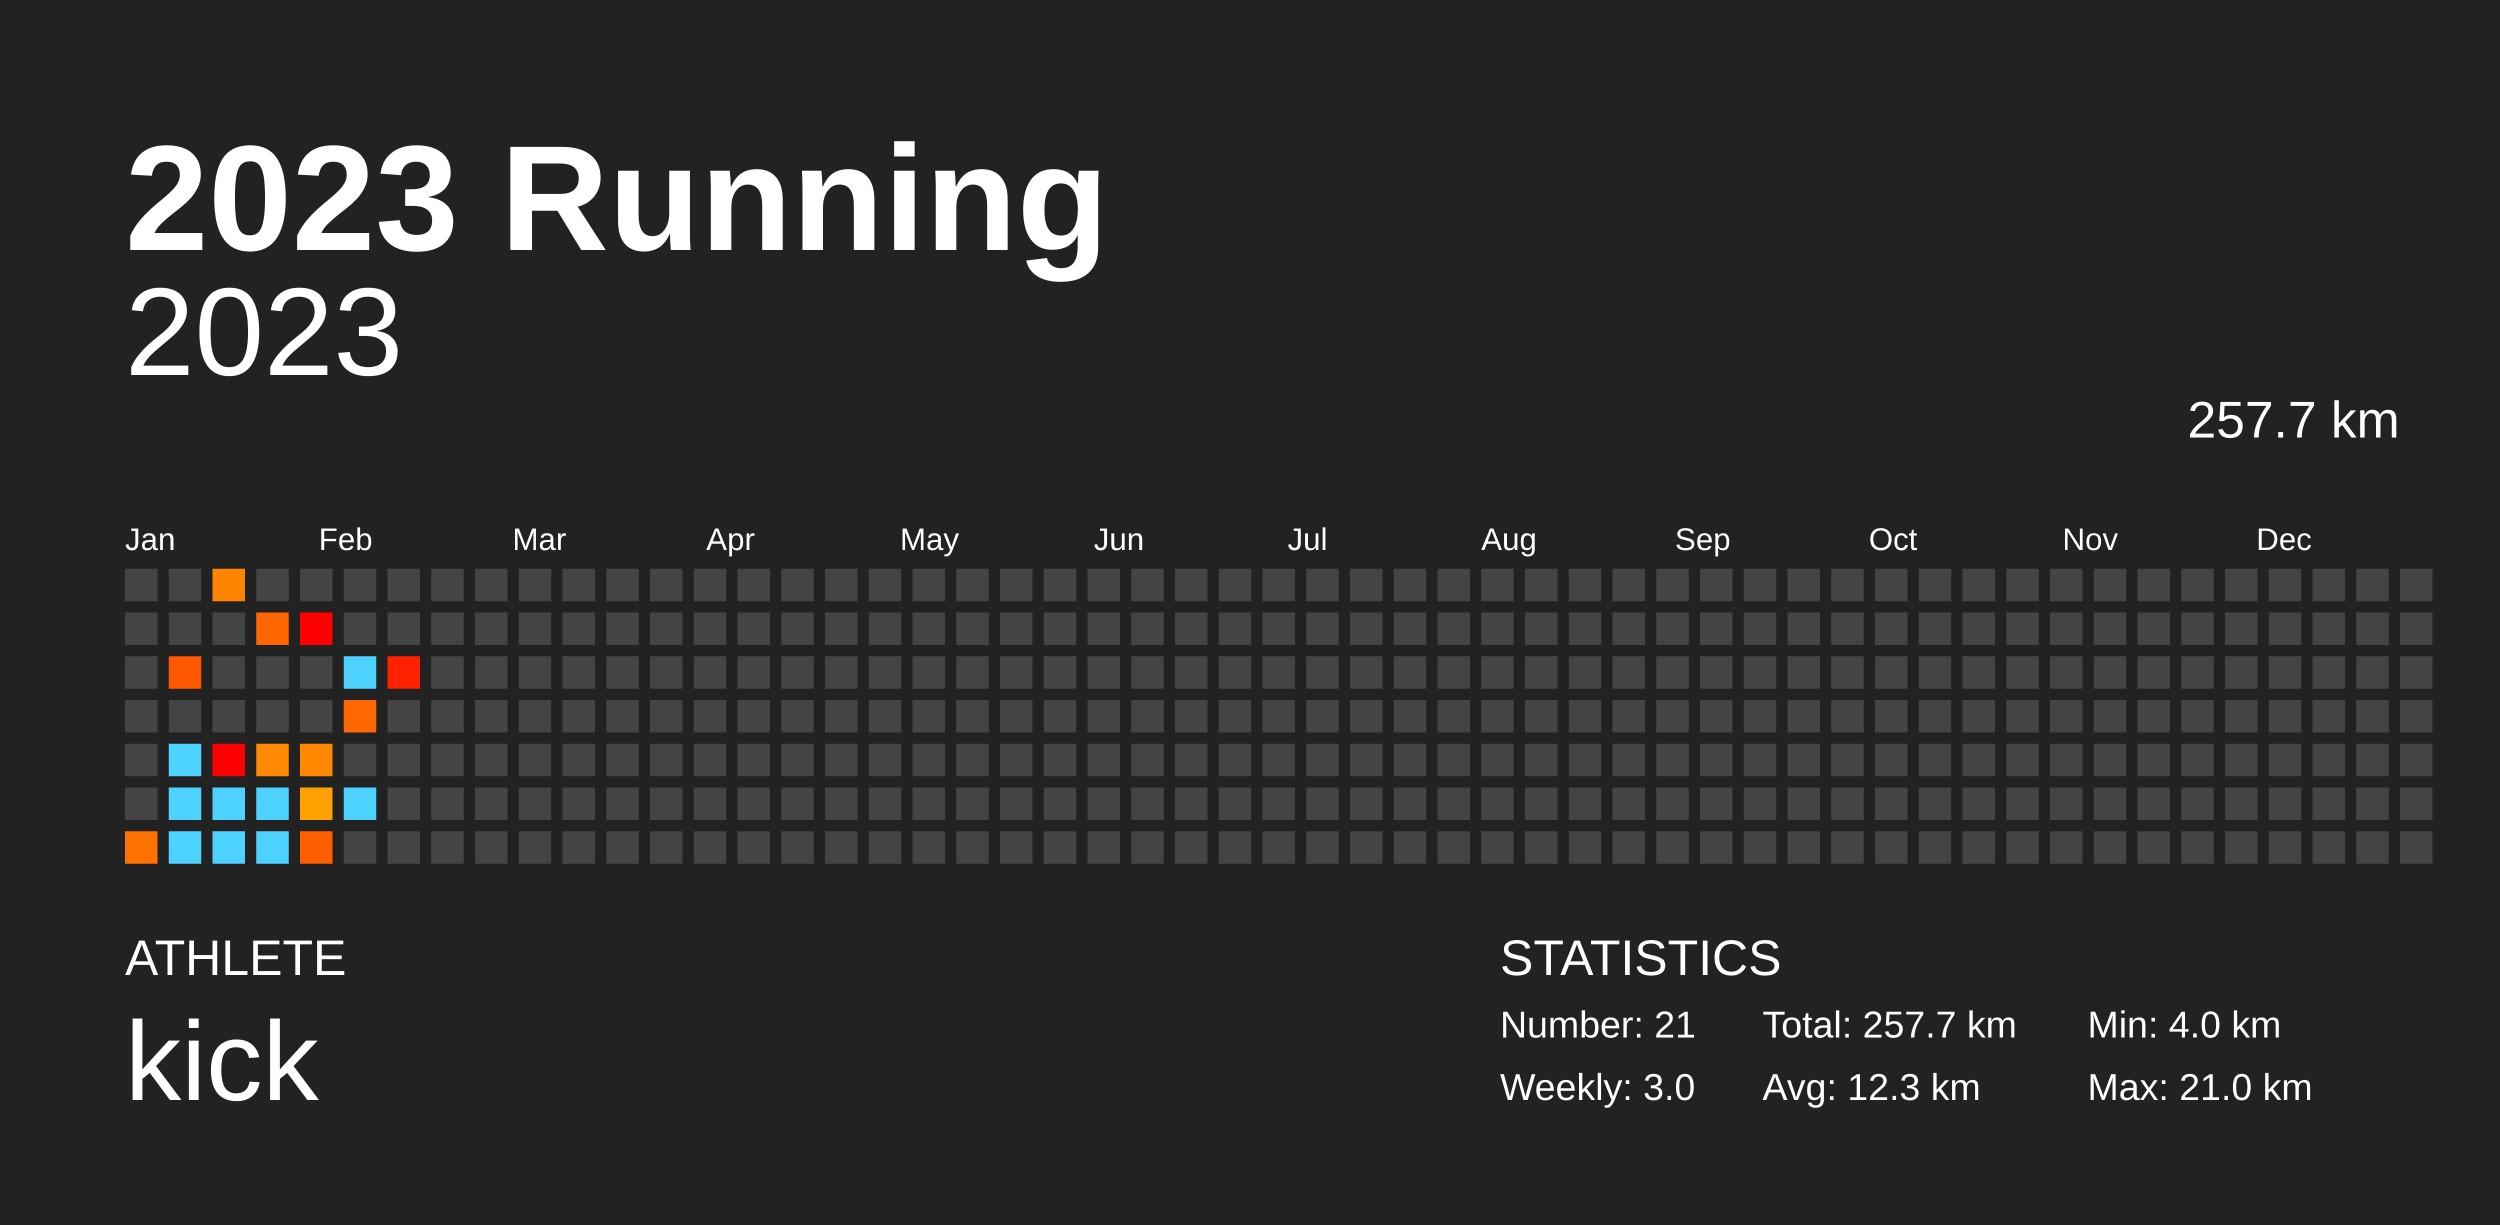
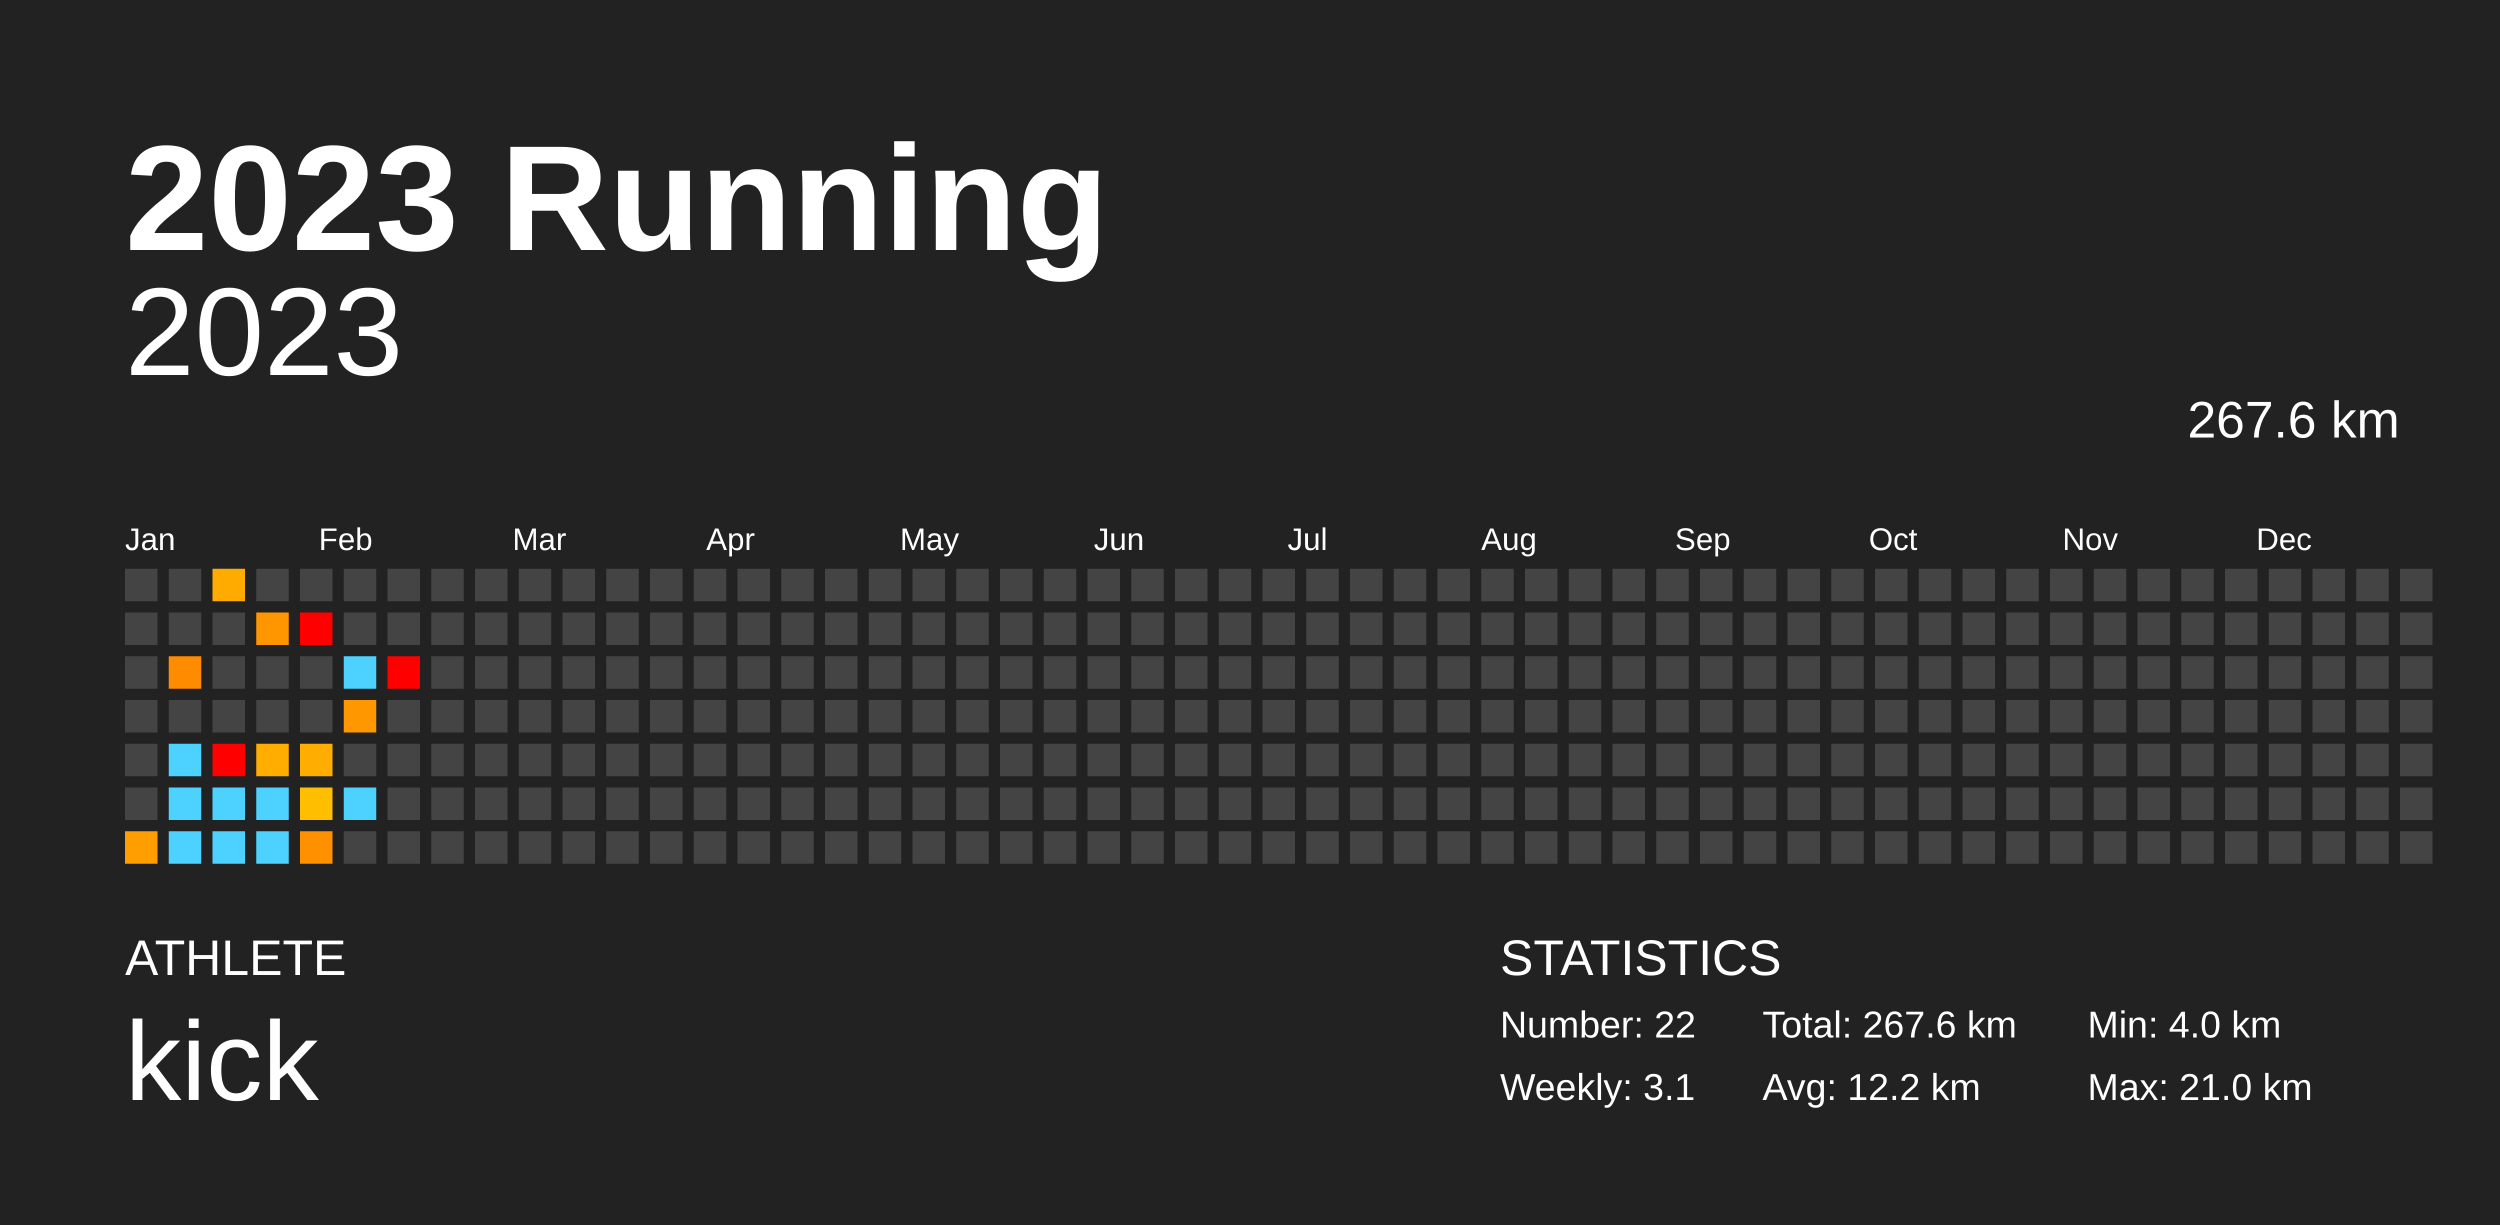
<svg xmlns="http://www.w3.org/2000/svg" baseProfile="full" height="98mm" version="1.1" viewBox="0,0,200,98" width="200mm">
  <defs />
  <rect fill="#222222" height="98" width="200" x="0" y="0" />
  <text fill="#FFFFFF" style="font-size:12px; font-family:Arial; font-weight:bold;" x="10" y="20">2023 Running</text>
  <text fill="#FFFFFF" style="font-size:4px; font-family:Arial" x="10" y="78">ATHLETE</text>
  <text fill="#FFFFFF" style="font-size:9px; font-family:Arial" x="10" y="88">kick</text>
  <text fill="#FFFFFF" style="font-size:4px; font-family:Arial" x="120" y="78">STATISTICS</text>
-   <text fill="#FFFFFF" style="font-size:3px; font-family:Arial" x="120" y="83">Number: 21</text>
-   <text fill="#FFFFFF" style="font-size:3px; font-family:Arial" x="120" y="88">Weekly: 3.0</text>
-   <text fill="#FFFFFF" style="font-size:3px; font-family:Arial" x="141" y="83">Total: 257.7 km</text>
-   <text fill="#FFFFFF" style="font-size:3px; font-family:Arial" x="141" y="88">Avg: 12.3 km</text>
+   <text fill="#FFFFFF" style="font-size:3px; font-family:Arial" x="120" y="83">Number: 22</text>
+   <text fill="#FFFFFF" style="font-size:3px; font-family:Arial" x="120" y="88">Weekly: 3.1</text>
+   <text fill="#FFFFFF" style="font-size:3px; font-family:Arial" x="141" y="83">Total: 267.6 km</text>
+   <text fill="#FFFFFF" style="font-size:3px; font-family:Arial" x="141" y="88">Avg: 12.2 km</text>
  <text fill="#FFFFFF" style="font-size:3px; font-family:Arial" x="167" y="83">Min: 4.0 km</text>
  <text fill="#FFFFFF" style="font-size:3px; font-family:Arial" x="167" y="88">Max: 21.0 km</text>
  <text alignment-baseline="hanging" fill="#FFFFFF" style="font-size:10.0px; font-family:Arial;" x="10" y="30">2023</text>
-   <text alignment-baseline="hanging" fill="#FFFFFF" style="font-size:4.125px; font-family:Arial;" x="175" y="35">257.7 km</text>
+   <text alignment-baseline="hanging" fill="#FFFFFF" style="font-size:4.125px; font-family:Arial;" x="175" y="35">267.6 km</text>
  <text fill="#FFFFFF" style="font-size:2.5px; font-family:Arial" x="10.0" y="44">Jan</text>
  <text fill="#FFFFFF" style="font-size:2.5px; font-family:Arial" x="25.5" y="44">Feb</text>
  <text fill="#FFFFFF" style="font-size:2.5px; font-family:Arial" x="41.0" y="44">Mar</text>
  <text fill="#FFFFFF" style="font-size:2.5px; font-family:Arial" x="56.5" y="44">Apr</text>
  <text fill="#FFFFFF" style="font-size:2.5px; font-family:Arial" x="72.0" y="44">May</text>
  <text fill="#FFFFFF" style="font-size:2.5px; font-family:Arial" x="87.5" y="44">Jun</text>
  <text fill="#FFFFFF" style="font-size:2.5px; font-family:Arial" x="103.0" y="44">Jul</text>
  <text fill="#FFFFFF" style="font-size:2.5px; font-family:Arial" x="118.5" y="44">Aug</text>
  <text fill="#FFFFFF" style="font-size:2.5px; font-family:Arial" x="134.0" y="44">Sep</text>
  <text fill="#FFFFFF" style="font-size:2.5px; font-family:Arial" x="149.5" y="44">Oct</text>
  <text fill="#FFFFFF" style="font-size:2.5px; font-family:Arial" x="165.0" y="44">Nov</text>
  <text fill="#FFFFFF" style="font-size:2.5px; font-family:Arial" x="180.5" y="44">Dec</text>
  <rect fill="#444444" height="2.6" width="2.6" x="10.0" y="45.5" />
  <rect fill="#444444" height="2.6" width="2.6" x="10.0" y="49.0" />
  <rect fill="#444444" height="2.6" width="2.6" x="10.0" y="52.5" />
  <rect fill="#444444" height="2.6" width="2.6" x="10.0" y="56.0" />
  <rect fill="#444444" height="2.6" width="2.6" x="10.0" y="59.5" />
  <rect fill="#444444" height="2.6" width="2.6" x="10.0" y="63.0" />
-   <rect fill="#ff7200" height="2.6" width="2.6" x="10.0" y="66.5" />
+   <rect fill="#ff9e00" height="2.6" width="2.6" x="10.0" y="66.5" />
  <rect fill="#444444" height="2.6" width="2.6" x="13.5" y="45.5" />
  <rect fill="#444444" height="2.6" width="2.6" x="13.5" y="49.0" />
-   <rect fill="#ff5800" height="2.6" width="2.6" x="13.5" y="52.5" />
+   <rect fill="#ff8c00" height="2.6" width="2.6" x="13.5" y="52.5" />
  <rect fill="#444444" height="2.6" width="2.6" x="13.5" y="56.0" />
  <rect fill="#4dd2ff" height="2.6" width="2.6" x="13.5" y="59.5" />
  <rect fill="#4dd2ff" height="2.6" width="2.6" x="13.5" y="63.0" />
  <rect fill="#4dd2ff" height="2.6" width="2.6" x="13.5" y="66.5" />
-   <rect fill="#ff8400" height="2.6" width="2.6" x="17.0" y="45.5" />
+   <rect fill="#ffab00" height="2.6" width="2.6" x="17.0" y="45.5" />
  <rect fill="#444444" height="2.6" width="2.6" x="17.0" y="49.0" />
  <rect fill="#444444" height="2.6" width="2.6" x="17.0" y="52.5" />
  <rect fill="#444444" height="2.6" width="2.6" x="17.0" y="56.0" />
  <rect fill="red" height="2.6" width="2.6" x="17.0" y="59.5" />
  <rect fill="#4dd2ff" height="2.6" width="2.6" x="17.0" y="63.0" />
  <rect fill="#4dd2ff" height="2.6" width="2.6" x="17.0" y="66.5" />
  <rect fill="#444444" height="2.6" width="2.6" x="20.5" y="45.5" />
-   <rect fill="#ff6600" height="2.6" width="2.6" x="20.5" y="49.0" />
+   <rect fill="#ff9600" height="2.6" width="2.6" x="20.5" y="49.0" />
  <rect fill="#444444" height="2.6" width="2.6" x="20.5" y="52.5" />
  <rect fill="#444444" height="2.6" width="2.6" x="20.5" y="56.0" />
-   <rect fill="#ff8900" height="2.6" width="2.6" x="20.5" y="59.5" />
+   <rect fill="#ffae00" height="2.6" width="2.6" x="20.5" y="59.5" />
  <rect fill="#4dd2ff" height="2.6" width="2.6" x="20.5" y="63.0" />
  <rect fill="#4dd2ff" height="2.6" width="2.6" x="20.5" y="66.5" />
  <rect fill="#444444" height="2.6" width="2.6" x="24.0" y="45.5" />
  <rect fill="red" height="2.6" width="2.6" x="24.0" y="49.0" />
  <rect fill="#444444" height="2.6" width="2.6" x="24.0" y="52.5" />
  <rect fill="#444444" height="2.6" width="2.6" x="24.0" y="56.0" />
-   <rect fill="#ff8800" height="2.6" width="2.6" x="24.0" y="59.5" />
-   <rect fill="#ffa100" height="2.6" width="2.6" x="24.0" y="63.0" />
-   <rect fill="#ff5f00" height="2.6" width="2.6" x="24.0" y="66.5" />
+   <rect fill="#ffad00" height="2.6" width="2.6" x="24.0" y="59.5" />
+   <rect fill="#ffbe00" height="2.6" width="2.6" x="24.0" y="63.0" />
+   <rect fill="#ff9100" height="2.6" width="2.6" x="24.0" y="66.5" />
  <rect fill="#444444" height="2.6" width="2.6" x="27.5" y="45.5" />
  <rect fill="#444444" height="2.6" width="2.6" x="27.5" y="49.0" />
  <rect fill="#4dd2ff" height="2.6" width="2.6" x="27.5" y="52.5" />
-   <rect fill="#ff6800" height="2.6" width="2.6" x="27.5" y="56.0" />
+   <rect fill="#ff9700" height="2.6" width="2.6" x="27.5" y="56.0" />
  <rect fill="#444444" height="2.6" width="2.6" x="27.5" y="59.5" />
  <rect fill="#4dd2ff" height="2.6" width="2.6" x="27.5" y="63.0" />
  <rect fill="#444444" height="2.6" width="2.6" x="27.5" y="66.5" />
  <rect fill="#444444" height="2.6" width="2.6" x="31.0" y="45.5" />
  <rect fill="#444444" height="2.6" width="2.6" x="31.0" y="49.0" />
-   <rect fill="#ff2100" height="2.6" width="2.6" x="31.0" y="52.5" />
+   <rect fill="red" height="2.6" width="2.6" x="31.0" y="52.5" />
  <rect fill="#444444" height="2.6" width="2.6" x="31.0" y="56.0" />
  <rect fill="#444444" height="2.6" width="2.6" x="31.0" y="59.5" />
  <rect fill="#444444" height="2.6" width="2.6" x="31.0" y="63.0" />
  <rect fill="#444444" height="2.6" width="2.6" x="31.0" y="66.5" />
  <rect fill="#444444" height="2.6" width="2.6" x="34.5" y="45.5" />
  <rect fill="#444444" height="2.6" width="2.6" x="34.5" y="49.0" />
  <rect fill="#444444" height="2.6" width="2.6" x="34.5" y="52.5" />
  <rect fill="#444444" height="2.6" width="2.6" x="34.5" y="56.0" />
  <rect fill="#444444" height="2.6" width="2.6" x="34.5" y="59.5" />
  <rect fill="#444444" height="2.6" width="2.6" x="34.5" y="63.0" />
  <rect fill="#444444" height="2.6" width="2.6" x="34.5" y="66.5" />
  <rect fill="#444444" height="2.6" width="2.6" x="38.0" y="45.5" />
  <rect fill="#444444" height="2.6" width="2.6" x="38.0" y="49.0" />
  <rect fill="#444444" height="2.6" width="2.6" x="38.0" y="52.5" />
  <rect fill="#444444" height="2.6" width="2.6" x="38.0" y="56.0" />
  <rect fill="#444444" height="2.6" width="2.6" x="38.0" y="59.5" />
  <rect fill="#444444" height="2.6" width="2.6" x="38.0" y="63.0" />
  <rect fill="#444444" height="2.6" width="2.6" x="38.0" y="66.5" />
  <rect fill="#444444" height="2.6" width="2.6" x="41.5" y="45.5" />
  <rect fill="#444444" height="2.6" width="2.6" x="41.5" y="49.0" />
  <rect fill="#444444" height="2.6" width="2.6" x="41.5" y="52.5" />
  <rect fill="#444444" height="2.6" width="2.6" x="41.5" y="56.0" />
  <rect fill="#444444" height="2.6" width="2.6" x="41.5" y="59.5" />
  <rect fill="#444444" height="2.6" width="2.6" x="41.5" y="63.0" />
  <rect fill="#444444" height="2.6" width="2.6" x="41.5" y="66.5" />
  <rect fill="#444444" height="2.6" width="2.6" x="45.0" y="45.5" />
  <rect fill="#444444" height="2.6" width="2.6" x="45.0" y="49.0" />
  <rect fill="#444444" height="2.6" width="2.6" x="45.0" y="52.5" />
  <rect fill="#444444" height="2.6" width="2.6" x="45.0" y="56.0" />
  <rect fill="#444444" height="2.6" width="2.6" x="45.0" y="59.5" />
  <rect fill="#444444" height="2.6" width="2.6" x="45.0" y="63.0" />
  <rect fill="#444444" height="2.6" width="2.6" x="45.0" y="66.5" />
  <rect fill="#444444" height="2.6" width="2.6" x="48.5" y="45.5" />
  <rect fill="#444444" height="2.6" width="2.6" x="48.5" y="49.0" />
  <rect fill="#444444" height="2.6" width="2.6" x="48.5" y="52.5" />
  <rect fill="#444444" height="2.6" width="2.6" x="48.5" y="56.0" />
  <rect fill="#444444" height="2.6" width="2.6" x="48.5" y="59.5" />
  <rect fill="#444444" height="2.6" width="2.6" x="48.5" y="63.0" />
  <rect fill="#444444" height="2.6" width="2.6" x="48.5" y="66.5" />
  <rect fill="#444444" height="2.6" width="2.6" x="52.0" y="45.5" />
  <rect fill="#444444" height="2.6" width="2.6" x="52.0" y="49.0" />
  <rect fill="#444444" height="2.6" width="2.6" x="52.0" y="52.5" />
  <rect fill="#444444" height="2.6" width="2.6" x="52.0" y="56.0" />
  <rect fill="#444444" height="2.6" width="2.6" x="52.0" y="59.5" />
  <rect fill="#444444" height="2.6" width="2.6" x="52.0" y="63.0" />
  <rect fill="#444444" height="2.6" width="2.6" x="52.0" y="66.5" />
  <rect fill="#444444" height="2.6" width="2.6" x="55.5" y="45.5" />
  <rect fill="#444444" height="2.6" width="2.6" x="55.5" y="49.0" />
  <rect fill="#444444" height="2.6" width="2.6" x="55.5" y="52.5" />
  <rect fill="#444444" height="2.6" width="2.6" x="55.5" y="56.0" />
  <rect fill="#444444" height="2.6" width="2.6" x="55.5" y="59.5" />
  <rect fill="#444444" height="2.6" width="2.6" x="55.5" y="63.0" />
  <rect fill="#444444" height="2.6" width="2.6" x="55.5" y="66.5" />
  <rect fill="#444444" height="2.6" width="2.6" x="59.0" y="45.5" />
  <rect fill="#444444" height="2.6" width="2.6" x="59.0" y="49.0" />
  <rect fill="#444444" height="2.6" width="2.6" x="59.0" y="52.5" />
  <rect fill="#444444" height="2.6" width="2.6" x="59.0" y="56.0" />
  <rect fill="#444444" height="2.6" width="2.6" x="59.0" y="59.5" />
  <rect fill="#444444" height="2.6" width="2.6" x="59.0" y="63.0" />
  <rect fill="#444444" height="2.6" width="2.6" x="59.0" y="66.5" />
  <rect fill="#444444" height="2.6" width="2.6" x="62.5" y="45.5" />
  <rect fill="#444444" height="2.6" width="2.6" x="62.5" y="49.0" />
  <rect fill="#444444" height="2.6" width="2.6" x="62.5" y="52.5" />
  <rect fill="#444444" height="2.6" width="2.6" x="62.5" y="56.0" />
  <rect fill="#444444" height="2.6" width="2.6" x="62.5" y="59.5" />
  <rect fill="#444444" height="2.6" width="2.6" x="62.5" y="63.0" />
  <rect fill="#444444" height="2.6" width="2.6" x="62.5" y="66.5" />
  <rect fill="#444444" height="2.6" width="2.6" x="66.0" y="45.5" />
  <rect fill="#444444" height="2.6" width="2.6" x="66.0" y="49.0" />
  <rect fill="#444444" height="2.6" width="2.6" x="66.0" y="52.5" />
  <rect fill="#444444" height="2.6" width="2.6" x="66.0" y="56.0" />
  <rect fill="#444444" height="2.6" width="2.6" x="66.0" y="59.5" />
  <rect fill="#444444" height="2.6" width="2.6" x="66.0" y="63.0" />
  <rect fill="#444444" height="2.6" width="2.6" x="66.0" y="66.5" />
  <rect fill="#444444" height="2.6" width="2.6" x="69.5" y="45.5" />
  <rect fill="#444444" height="2.6" width="2.6" x="69.5" y="49.0" />
  <rect fill="#444444" height="2.6" width="2.6" x="69.5" y="52.5" />
  <rect fill="#444444" height="2.6" width="2.6" x="69.5" y="56.0" />
  <rect fill="#444444" height="2.6" width="2.6" x="69.5" y="59.5" />
  <rect fill="#444444" height="2.6" width="2.6" x="69.5" y="63.0" />
  <rect fill="#444444" height="2.6" width="2.6" x="69.5" y="66.5" />
  <rect fill="#444444" height="2.6" width="2.6" x="73.0" y="45.5" />
  <rect fill="#444444" height="2.6" width="2.6" x="73.0" y="49.0" />
  <rect fill="#444444" height="2.6" width="2.6" x="73.0" y="52.5" />
  <rect fill="#444444" height="2.6" width="2.6" x="73.0" y="56.0" />
  <rect fill="#444444" height="2.6" width="2.6" x="73.0" y="59.5" />
  <rect fill="#444444" height="2.6" width="2.6" x="73.0" y="63.0" />
  <rect fill="#444444" height="2.6" width="2.6" x="73.0" y="66.5" />
  <rect fill="#444444" height="2.6" width="2.6" x="76.5" y="45.5" />
  <rect fill="#444444" height="2.6" width="2.6" x="76.5" y="49.0" />
  <rect fill="#444444" height="2.6" width="2.6" x="76.5" y="52.5" />
  <rect fill="#444444" height="2.6" width="2.6" x="76.5" y="56.0" />
  <rect fill="#444444" height="2.6" width="2.6" x="76.5" y="59.5" />
  <rect fill="#444444" height="2.6" width="2.6" x="76.5" y="63.0" />
  <rect fill="#444444" height="2.6" width="2.6" x="76.5" y="66.5" />
  <rect fill="#444444" height="2.6" width="2.6" x="80.0" y="45.5" />
  <rect fill="#444444" height="2.6" width="2.6" x="80.0" y="49.0" />
  <rect fill="#444444" height="2.6" width="2.6" x="80.0" y="52.5" />
  <rect fill="#444444" height="2.6" width="2.6" x="80.0" y="56.0" />
  <rect fill="#444444" height="2.6" width="2.6" x="80.0" y="59.5" />
  <rect fill="#444444" height="2.6" width="2.6" x="80.0" y="63.0" />
  <rect fill="#444444" height="2.6" width="2.6" x="80.0" y="66.5" />
  <rect fill="#444444" height="2.6" width="2.6" x="83.5" y="45.5" />
  <rect fill="#444444" height="2.6" width="2.6" x="83.5" y="49.0" />
  <rect fill="#444444" height="2.6" width="2.6" x="83.5" y="52.5" />
  <rect fill="#444444" height="2.6" width="2.6" x="83.5" y="56.0" />
  <rect fill="#444444" height="2.6" width="2.6" x="83.5" y="59.5" />
  <rect fill="#444444" height="2.6" width="2.6" x="83.5" y="63.0" />
  <rect fill="#444444" height="2.6" width="2.6" x="83.5" y="66.5" />
  <rect fill="#444444" height="2.6" width="2.6" x="87.0" y="45.5" />
  <rect fill="#444444" height="2.6" width="2.6" x="87.0" y="49.0" />
  <rect fill="#444444" height="2.6" width="2.6" x="87.0" y="52.5" />
  <rect fill="#444444" height="2.6" width="2.6" x="87.0" y="56.0" />
  <rect fill="#444444" height="2.6" width="2.6" x="87.0" y="59.5" />
  <rect fill="#444444" height="2.6" width="2.6" x="87.0" y="63.0" />
  <rect fill="#444444" height="2.6" width="2.6" x="87.0" y="66.5" />
  <rect fill="#444444" height="2.6" width="2.6" x="90.5" y="45.5" />
  <rect fill="#444444" height="2.6" width="2.6" x="90.5" y="49.0" />
  <rect fill="#444444" height="2.6" width="2.6" x="90.5" y="52.5" />
  <rect fill="#444444" height="2.6" width="2.6" x="90.5" y="56.0" />
  <rect fill="#444444" height="2.6" width="2.6" x="90.5" y="59.5" />
  <rect fill="#444444" height="2.6" width="2.6" x="90.5" y="63.0" />
  <rect fill="#444444" height="2.6" width="2.6" x="90.5" y="66.5" />
  <rect fill="#444444" height="2.6" width="2.6" x="94.0" y="45.5" />
  <rect fill="#444444" height="2.6" width="2.6" x="94.0" y="49.0" />
  <rect fill="#444444" height="2.6" width="2.6" x="94.0" y="52.5" />
  <rect fill="#444444" height="2.6" width="2.6" x="94.0" y="56.0" />
  <rect fill="#444444" height="2.6" width="2.6" x="94.0" y="59.5" />
  <rect fill="#444444" height="2.6" width="2.6" x="94.0" y="63.0" />
  <rect fill="#444444" height="2.6" width="2.6" x="94.0" y="66.5" />
  <rect fill="#444444" height="2.6" width="2.6" x="97.5" y="45.5" />
  <rect fill="#444444" height="2.6" width="2.6" x="97.5" y="49.0" />
  <rect fill="#444444" height="2.6" width="2.6" x="97.5" y="52.5" />
  <rect fill="#444444" height="2.6" width="2.6" x="97.5" y="56.0" />
  <rect fill="#444444" height="2.6" width="2.6" x="97.5" y="59.5" />
  <rect fill="#444444" height="2.6" width="2.6" x="97.5" y="63.0" />
  <rect fill="#444444" height="2.6" width="2.6" x="97.5" y="66.5" />
  <rect fill="#444444" height="2.6" width="2.6" x="101.0" y="45.5" />
  <rect fill="#444444" height="2.6" width="2.6" x="101.0" y="49.0" />
  <rect fill="#444444" height="2.6" width="2.6" x="101.0" y="52.5" />
  <rect fill="#444444" height="2.6" width="2.6" x="101.0" y="56.0" />
  <rect fill="#444444" height="2.6" width="2.6" x="101.0" y="59.5" />
  <rect fill="#444444" height="2.6" width="2.6" x="101.0" y="63.0" />
  <rect fill="#444444" height="2.6" width="2.6" x="101.0" y="66.5" />
  <rect fill="#444444" height="2.6" width="2.6" x="104.5" y="45.5" />
  <rect fill="#444444" height="2.6" width="2.6" x="104.5" y="49.0" />
  <rect fill="#444444" height="2.6" width="2.6" x="104.5" y="52.5" />
  <rect fill="#444444" height="2.6" width="2.6" x="104.5" y="56.0" />
  <rect fill="#444444" height="2.6" width="2.6" x="104.5" y="59.5" />
  <rect fill="#444444" height="2.6" width="2.6" x="104.5" y="63.0" />
  <rect fill="#444444" height="2.6" width="2.6" x="104.5" y="66.5" />
  <rect fill="#444444" height="2.6" width="2.6" x="108.0" y="45.5" />
  <rect fill="#444444" height="2.6" width="2.6" x="108.0" y="49.0" />
  <rect fill="#444444" height="2.6" width="2.6" x="108.0" y="52.5" />
  <rect fill="#444444" height="2.6" width="2.6" x="108.0" y="56.0" />
  <rect fill="#444444" height="2.6" width="2.6" x="108.0" y="59.5" />
  <rect fill="#444444" height="2.6" width="2.6" x="108.0" y="63.0" />
  <rect fill="#444444" height="2.6" width="2.6" x="108.0" y="66.5" />
  <rect fill="#444444" height="2.6" width="2.6" x="111.5" y="45.5" />
  <rect fill="#444444" height="2.6" width="2.6" x="111.5" y="49.0" />
  <rect fill="#444444" height="2.6" width="2.6" x="111.5" y="52.5" />
  <rect fill="#444444" height="2.6" width="2.6" x="111.5" y="56.0" />
  <rect fill="#444444" height="2.6" width="2.6" x="111.5" y="59.5" />
  <rect fill="#444444" height="2.6" width="2.6" x="111.5" y="63.0" />
  <rect fill="#444444" height="2.6" width="2.6" x="111.5" y="66.5" />
  <rect fill="#444444" height="2.6" width="2.6" x="115.0" y="45.5" />
  <rect fill="#444444" height="2.6" width="2.6" x="115.0" y="49.0" />
  <rect fill="#444444" height="2.6" width="2.6" x="115.0" y="52.5" />
  <rect fill="#444444" height="2.6" width="2.6" x="115.0" y="56.0" />
  <rect fill="#444444" height="2.6" width="2.6" x="115.0" y="59.5" />
  <rect fill="#444444" height="2.6" width="2.6" x="115.0" y="63.0" />
  <rect fill="#444444" height="2.6" width="2.6" x="115.0" y="66.5" />
  <rect fill="#444444" height="2.6" width="2.6" x="118.5" y="45.5" />
  <rect fill="#444444" height="2.6" width="2.6" x="118.5" y="49.0" />
  <rect fill="#444444" height="2.6" width="2.6" x="118.5" y="52.5" />
  <rect fill="#444444" height="2.6" width="2.6" x="118.5" y="56.0" />
  <rect fill="#444444" height="2.6" width="2.6" x="118.5" y="59.5" />
  <rect fill="#444444" height="2.6" width="2.6" x="118.5" y="63.0" />
  <rect fill="#444444" height="2.6" width="2.6" x="118.5" y="66.5" />
  <rect fill="#444444" height="2.6" width="2.6" x="122.0" y="45.5" />
  <rect fill="#444444" height="2.6" width="2.6" x="122.0" y="49.0" />
  <rect fill="#444444" height="2.6" width="2.6" x="122.0" y="52.5" />
  <rect fill="#444444" height="2.6" width="2.6" x="122.0" y="56.0" />
  <rect fill="#444444" height="2.6" width="2.6" x="122.0" y="59.5" />
  <rect fill="#444444" height="2.6" width="2.6" x="122.0" y="63.0" />
  <rect fill="#444444" height="2.6" width="2.6" x="122.0" y="66.5" />
  <rect fill="#444444" height="2.6" width="2.6" x="125.5" y="45.5" />
  <rect fill="#444444" height="2.6" width="2.6" x="125.5" y="49.0" />
  <rect fill="#444444" height="2.6" width="2.6" x="125.5" y="52.5" />
  <rect fill="#444444" height="2.6" width="2.6" x="125.5" y="56.0" />
  <rect fill="#444444" height="2.6" width="2.6" x="125.5" y="59.5" />
  <rect fill="#444444" height="2.6" width="2.6" x="125.5" y="63.0" />
  <rect fill="#444444" height="2.6" width="2.6" x="125.5" y="66.5" />
  <rect fill="#444444" height="2.6" width="2.6" x="129.0" y="45.5" />
  <rect fill="#444444" height="2.6" width="2.6" x="129.0" y="49.0" />
  <rect fill="#444444" height="2.6" width="2.6" x="129.0" y="52.5" />
  <rect fill="#444444" height="2.6" width="2.6" x="129.0" y="56.0" />
  <rect fill="#444444" height="2.6" width="2.6" x="129.0" y="59.5" />
  <rect fill="#444444" height="2.6" width="2.6" x="129.0" y="63.0" />
  <rect fill="#444444" height="2.6" width="2.6" x="129.0" y="66.5" />
  <rect fill="#444444" height="2.6" width="2.6" x="132.5" y="45.5" />
  <rect fill="#444444" height="2.6" width="2.6" x="132.5" y="49.0" />
  <rect fill="#444444" height="2.6" width="2.6" x="132.5" y="52.5" />
  <rect fill="#444444" height="2.6" width="2.6" x="132.5" y="56.0" />
  <rect fill="#444444" height="2.6" width="2.6" x="132.5" y="59.5" />
  <rect fill="#444444" height="2.6" width="2.6" x="132.5" y="63.0" />
  <rect fill="#444444" height="2.6" width="2.6" x="132.5" y="66.5" />
  <rect fill="#444444" height="2.6" width="2.6" x="136.0" y="45.5" />
  <rect fill="#444444" height="2.6" width="2.6" x="136.0" y="49.0" />
  <rect fill="#444444" height="2.6" width="2.6" x="136.0" y="52.5" />
  <rect fill="#444444" height="2.6" width="2.6" x="136.0" y="56.0" />
  <rect fill="#444444" height="2.6" width="2.6" x="136.0" y="59.5" />
  <rect fill="#444444" height="2.6" width="2.6" x="136.0" y="63.0" />
  <rect fill="#444444" height="2.6" width="2.6" x="136.0" y="66.5" />
  <rect fill="#444444" height="2.6" width="2.6" x="139.5" y="45.5" />
  <rect fill="#444444" height="2.6" width="2.6" x="139.5" y="49.0" />
  <rect fill="#444444" height="2.6" width="2.6" x="139.5" y="52.5" />
  <rect fill="#444444" height="2.6" width="2.6" x="139.5" y="56.0" />
  <rect fill="#444444" height="2.6" width="2.6" x="139.5" y="59.5" />
  <rect fill="#444444" height="2.6" width="2.6" x="139.5" y="63.0" />
  <rect fill="#444444" height="2.6" width="2.6" x="139.5" y="66.5" />
  <rect fill="#444444" height="2.6" width="2.6" x="143.0" y="45.5" />
  <rect fill="#444444" height="2.6" width="2.6" x="143.0" y="49.0" />
  <rect fill="#444444" height="2.6" width="2.6" x="143.0" y="52.5" />
  <rect fill="#444444" height="2.6" width="2.6" x="143.0" y="56.0" />
  <rect fill="#444444" height="2.6" width="2.6" x="143.0" y="59.5" />
  <rect fill="#444444" height="2.6" width="2.6" x="143.0" y="63.0" />
  <rect fill="#444444" height="2.6" width="2.6" x="143.0" y="66.5" />
  <rect fill="#444444" height="2.6" width="2.6" x="146.5" y="45.5" />
  <rect fill="#444444" height="2.6" width="2.6" x="146.5" y="49.0" />
  <rect fill="#444444" height="2.6" width="2.6" x="146.5" y="52.5" />
  <rect fill="#444444" height="2.6" width="2.6" x="146.5" y="56.0" />
  <rect fill="#444444" height="2.6" width="2.6" x="146.5" y="59.5" />
  <rect fill="#444444" height="2.6" width="2.6" x="146.5" y="63.0" />
  <rect fill="#444444" height="2.6" width="2.6" x="146.5" y="66.5" />
  <rect fill="#444444" height="2.6" width="2.6" x="150.0" y="45.5" />
  <rect fill="#444444" height="2.6" width="2.6" x="150.0" y="49.0" />
  <rect fill="#444444" height="2.6" width="2.6" x="150.0" y="52.5" />
  <rect fill="#444444" height="2.6" width="2.6" x="150.0" y="56.0" />
  <rect fill="#444444" height="2.6" width="2.6" x="150.0" y="59.5" />
  <rect fill="#444444" height="2.6" width="2.6" x="150.0" y="63.0" />
  <rect fill="#444444" height="2.6" width="2.6" x="150.0" y="66.5" />
  <rect fill="#444444" height="2.6" width="2.6" x="153.5" y="45.5" />
  <rect fill="#444444" height="2.6" width="2.6" x="153.5" y="49.0" />
  <rect fill="#444444" height="2.6" width="2.6" x="153.5" y="52.5" />
  <rect fill="#444444" height="2.6" width="2.6" x="153.5" y="56.0" />
  <rect fill="#444444" height="2.6" width="2.6" x="153.5" y="59.5" />
  <rect fill="#444444" height="2.6" width="2.6" x="153.5" y="63.0" />
  <rect fill="#444444" height="2.6" width="2.6" x="153.5" y="66.5" />
  <rect fill="#444444" height="2.6" width="2.6" x="157.0" y="45.5" />
  <rect fill="#444444" height="2.6" width="2.6" x="157.0" y="49.0" />
  <rect fill="#444444" height="2.6" width="2.6" x="157.0" y="52.5" />
  <rect fill="#444444" height="2.6" width="2.6" x="157.0" y="56.0" />
  <rect fill="#444444" height="2.6" width="2.6" x="157.0" y="59.5" />
  <rect fill="#444444" height="2.6" width="2.6" x="157.0" y="63.0" />
  <rect fill="#444444" height="2.6" width="2.6" x="157.0" y="66.5" />
  <rect fill="#444444" height="2.6" width="2.6" x="160.5" y="45.5" />
  <rect fill="#444444" height="2.6" width="2.6" x="160.5" y="49.0" />
  <rect fill="#444444" height="2.6" width="2.6" x="160.5" y="52.5" />
  <rect fill="#444444" height="2.6" width="2.6" x="160.5" y="56.0" />
  <rect fill="#444444" height="2.6" width="2.6" x="160.5" y="59.5" />
  <rect fill="#444444" height="2.6" width="2.6" x="160.5" y="63.0" />
  <rect fill="#444444" height="2.6" width="2.6" x="160.5" y="66.5" />
  <rect fill="#444444" height="2.6" width="2.6" x="164.0" y="45.5" />
  <rect fill="#444444" height="2.6" width="2.6" x="164.0" y="49.0" />
  <rect fill="#444444" height="2.6" width="2.6" x="164.0" y="52.5" />
  <rect fill="#444444" height="2.6" width="2.6" x="164.0" y="56.0" />
  <rect fill="#444444" height="2.6" width="2.6" x="164.0" y="59.5" />
  <rect fill="#444444" height="2.6" width="2.6" x="164.0" y="63.0" />
  <rect fill="#444444" height="2.6" width="2.6" x="164.0" y="66.5" />
  <rect fill="#444444" height="2.6" width="2.6" x="167.5" y="45.5" />
  <rect fill="#444444" height="2.6" width="2.6" x="167.5" y="49.0" />
  <rect fill="#444444" height="2.6" width="2.6" x="167.5" y="52.5" />
  <rect fill="#444444" height="2.6" width="2.6" x="167.5" y="56.0" />
  <rect fill="#444444" height="2.6" width="2.6" x="167.5" y="59.5" />
  <rect fill="#444444" height="2.6" width="2.6" x="167.5" y="63.0" />
  <rect fill="#444444" height="2.6" width="2.6" x="167.5" y="66.5" />
  <rect fill="#444444" height="2.6" width="2.6" x="171.0" y="45.5" />
  <rect fill="#444444" height="2.6" width="2.6" x="171.0" y="49.0" />
  <rect fill="#444444" height="2.6" width="2.6" x="171.0" y="52.5" />
  <rect fill="#444444" height="2.6" width="2.6" x="171.0" y="56.0" />
  <rect fill="#444444" height="2.6" width="2.6" x="171.0" y="59.5" />
  <rect fill="#444444" height="2.6" width="2.6" x="171.0" y="63.0" />
  <rect fill="#444444" height="2.6" width="2.6" x="171.0" y="66.5" />
  <rect fill="#444444" height="2.6" width="2.6" x="174.5" y="45.5" />
  <rect fill="#444444" height="2.6" width="2.6" x="174.5" y="49.0" />
  <rect fill="#444444" height="2.6" width="2.6" x="174.5" y="52.5" />
  <rect fill="#444444" height="2.6" width="2.6" x="174.5" y="56.0" />
  <rect fill="#444444" height="2.6" width="2.6" x="174.5" y="59.5" />
  <rect fill="#444444" height="2.6" width="2.6" x="174.5" y="63.0" />
  <rect fill="#444444" height="2.6" width="2.6" x="174.5" y="66.5" />
  <rect fill="#444444" height="2.6" width="2.6" x="178.0" y="45.5" />
  <rect fill="#444444" height="2.6" width="2.6" x="178.0" y="49.0" />
  <rect fill="#444444" height="2.6" width="2.6" x="178.0" y="52.5" />
  <rect fill="#444444" height="2.6" width="2.6" x="178.0" y="56.0" />
  <rect fill="#444444" height="2.6" width="2.6" x="178.0" y="59.5" />
  <rect fill="#444444" height="2.6" width="2.6" x="178.0" y="63.0" />
  <rect fill="#444444" height="2.6" width="2.6" x="178.0" y="66.5" />
  <rect fill="#444444" height="2.6" width="2.6" x="181.5" y="45.5" />
  <rect fill="#444444" height="2.6" width="2.6" x="181.5" y="49.0" />
  <rect fill="#444444" height="2.6" width="2.6" x="181.5" y="52.5" />
  <rect fill="#444444" height="2.6" width="2.6" x="181.5" y="56.0" />
  <rect fill="#444444" height="2.6" width="2.6" x="181.5" y="59.5" />
  <rect fill="#444444" height="2.6" width="2.6" x="181.5" y="63.0" />
  <rect fill="#444444" height="2.6" width="2.6" x="181.5" y="66.5" />
  <rect fill="#444444" height="2.6" width="2.6" x="185.0" y="45.5" />
  <rect fill="#444444" height="2.6" width="2.6" x="185.0" y="49.0" />
  <rect fill="#444444" height="2.6" width="2.6" x="185.0" y="52.5" />
  <rect fill="#444444" height="2.6" width="2.6" x="185.0" y="56.0" />
  <rect fill="#444444" height="2.6" width="2.6" x="185.0" y="59.5" />
  <rect fill="#444444" height="2.6" width="2.6" x="185.0" y="63.0" />
  <rect fill="#444444" height="2.6" width="2.6" x="185.0" y="66.5" />
  <rect fill="#444444" height="2.6" width="2.6" x="188.5" y="45.5" />
  <rect fill="#444444" height="2.6" width="2.6" x="188.5" y="49.0" />
  <rect fill="#444444" height="2.6" width="2.6" x="188.5" y="52.5" />
  <rect fill="#444444" height="2.6" width="2.6" x="188.5" y="56.0" />
  <rect fill="#444444" height="2.6" width="2.6" x="188.5" y="59.5" />
  <rect fill="#444444" height="2.6" width="2.6" x="188.5" y="63.0" />
  <rect fill="#444444" height="2.6" width="2.6" x="188.5" y="66.5" />
  <rect fill="#444444" height="2.6" width="2.6" x="192.0" y="45.5" />
  <rect fill="#444444" height="2.6" width="2.6" x="192.0" y="49.0" />
  <rect fill="#444444" height="2.6" width="2.6" x="192.0" y="52.5" />
  <rect fill="#444444" height="2.6" width="2.6" x="192.0" y="56.0" />
  <rect fill="#444444" height="2.6" width="2.6" x="192.0" y="59.5" />
  <rect fill="#444444" height="2.6" width="2.6" x="192.0" y="63.0" />
  <rect fill="#444444" height="2.6" width="2.6" x="192.0" y="66.5" />
</svg>
